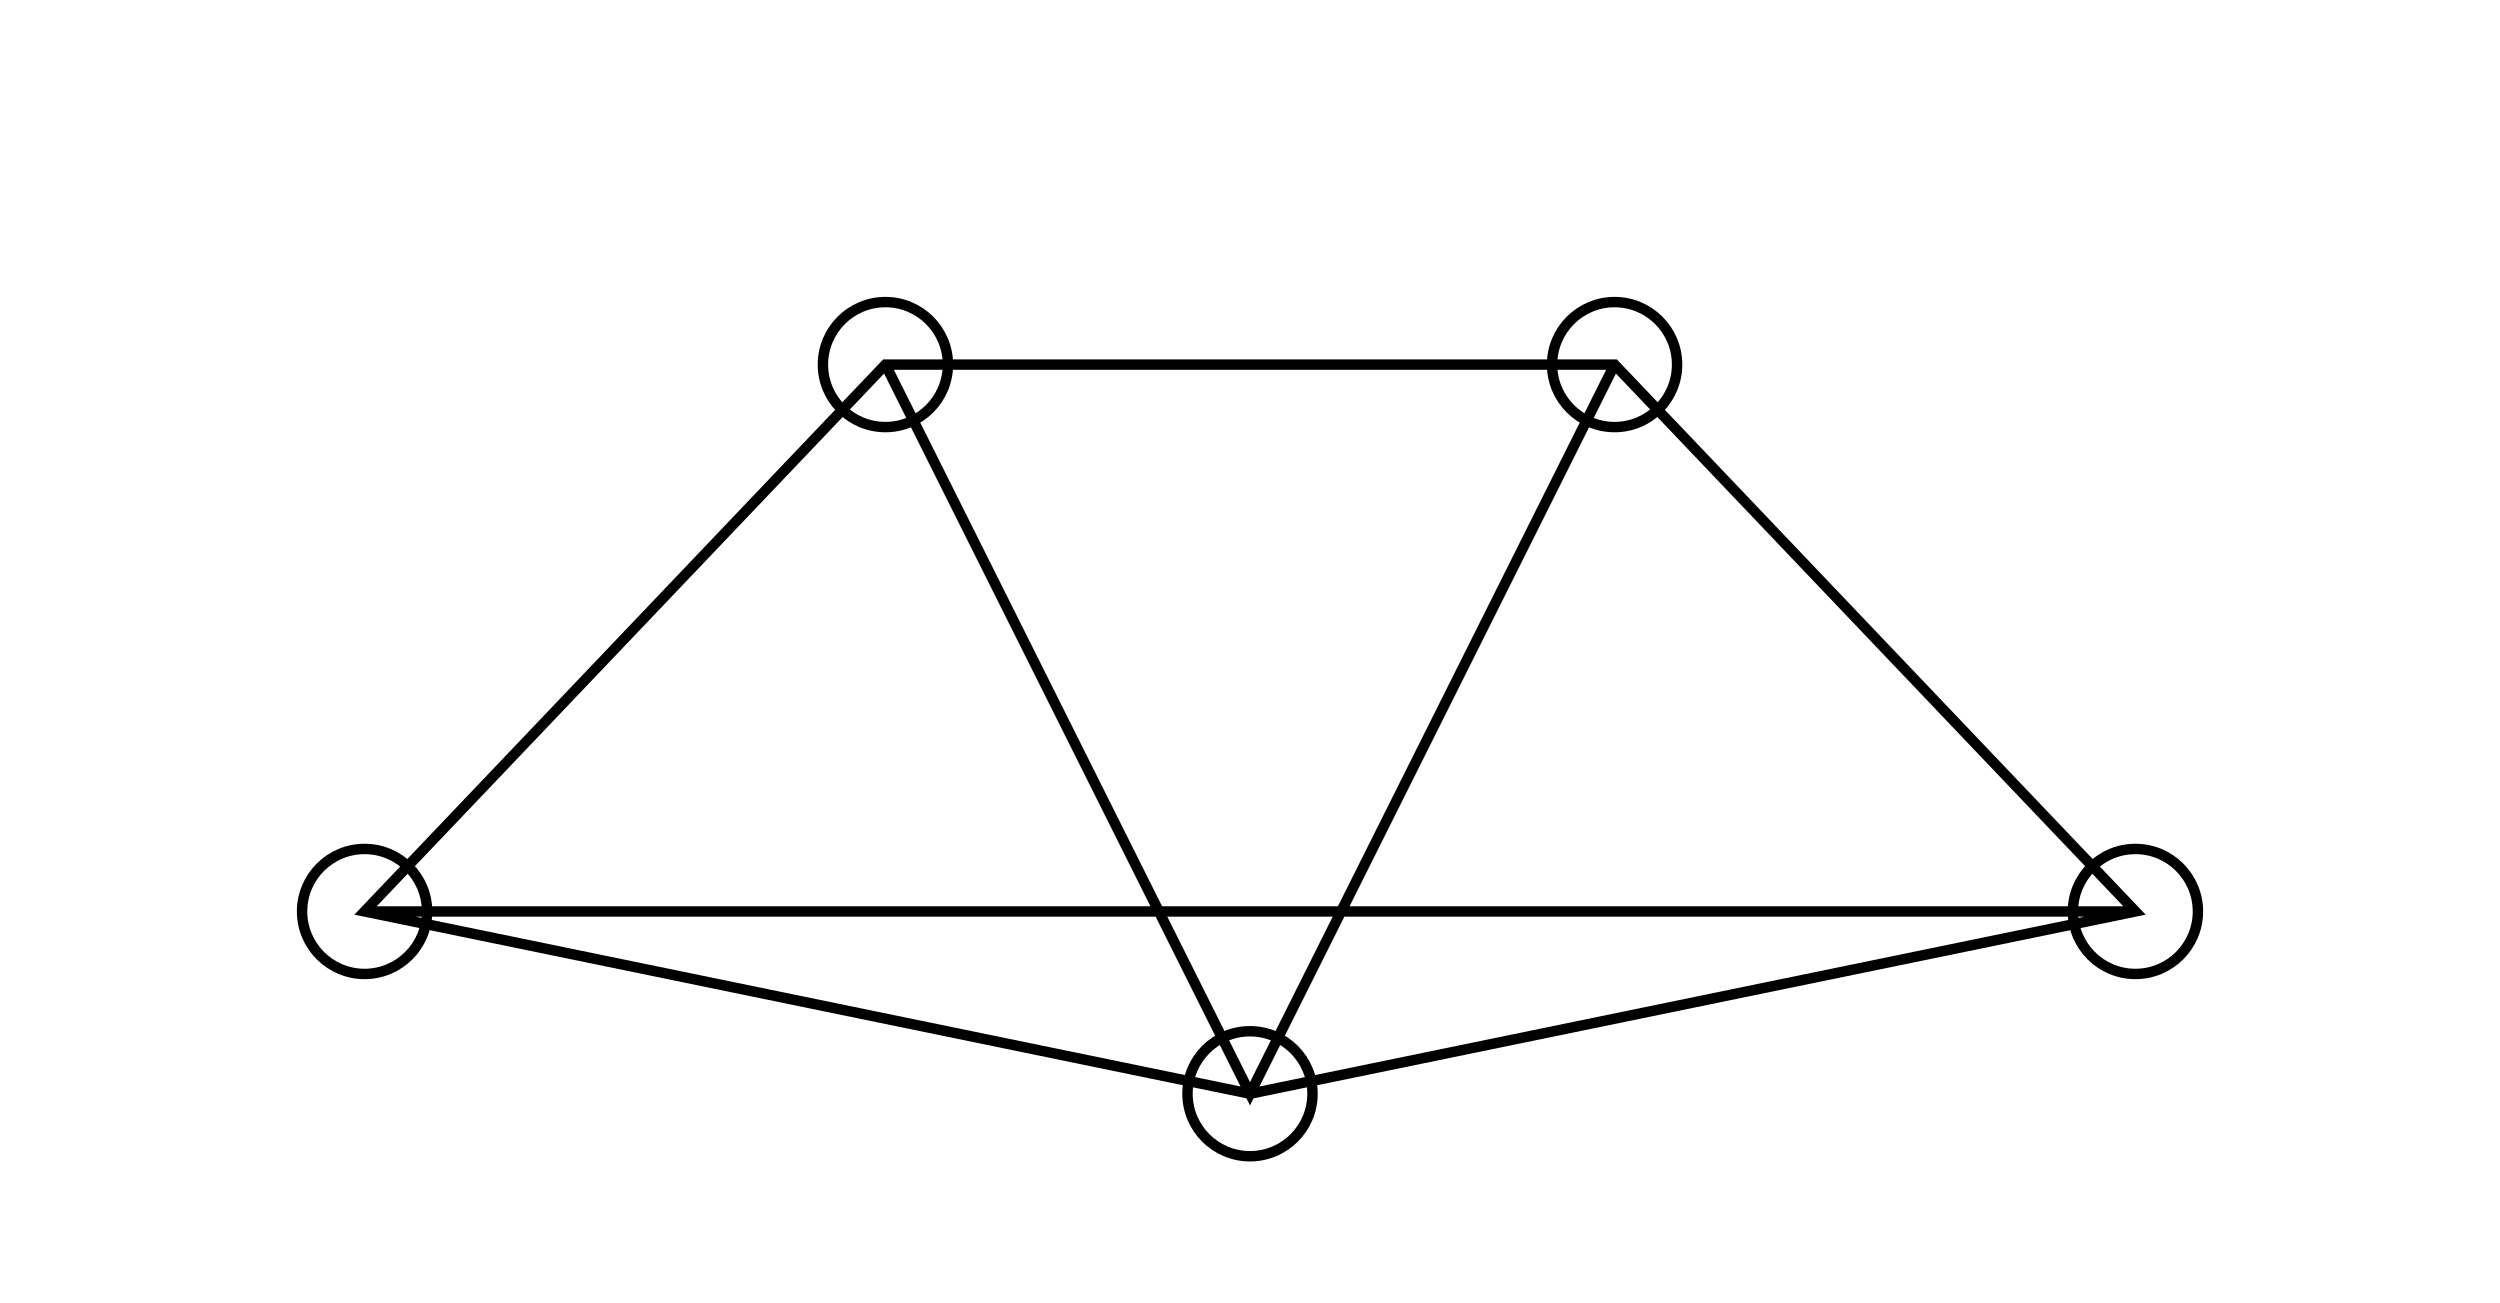
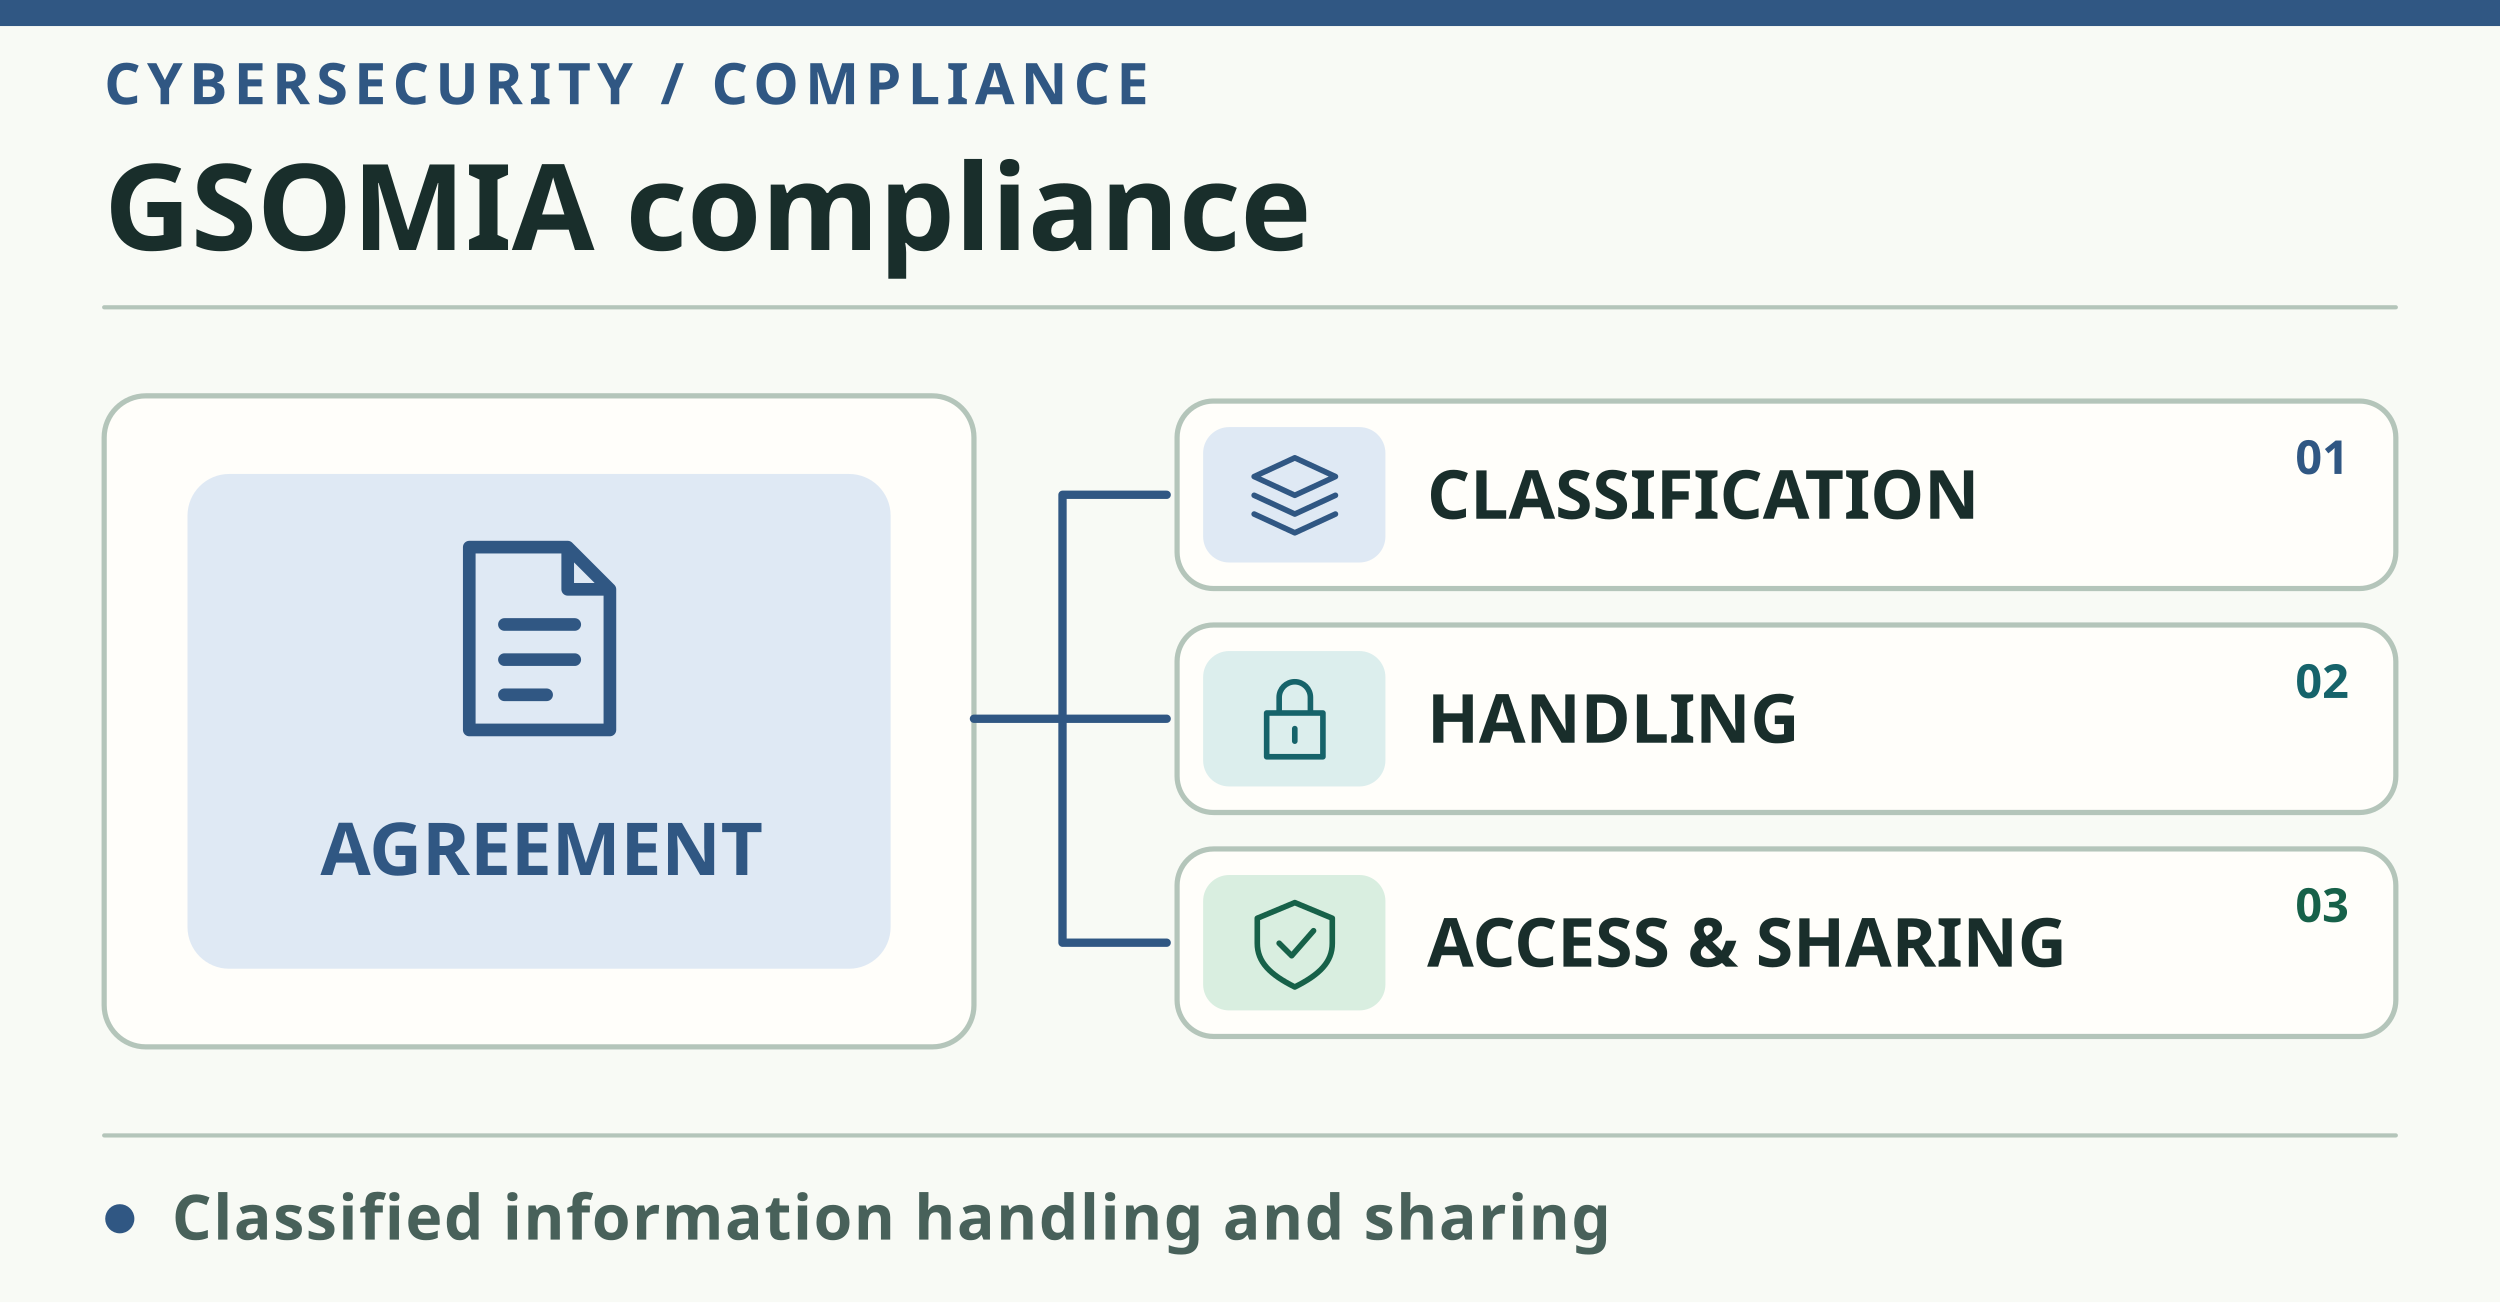
<svg viewBox="0 0 480 250" aria-hidden="true" focusable="false">
-   <g fill="none" stroke="currentColor" stroke-width="2">
-     <path d="M70 175L170 70L310 70L410 175L240 210Z M170 70L240 210L310 70 M70 175H410" />
-     <circle cx="70" cy="175" r="12" />
-     <circle cx="170" cy="70" r="12" />
-     <circle cx="310" cy="70" r="12" />
-     <circle cx="410" cy="175" r="12" />
-     <circle cx="240" cy="210" r="12" />
+   <rect x="0" y="0" width="480" height="250" rx="0" fill="#f8faf5" stroke="none" />
+   <rect x="0" y="0" width="480" height="5" rx="0" fill="#305783" stroke="none" />
+   <text x="20" y="20" text-anchor="start" style="font-family:system-ui,sans-serif;font-size:11px;font-weight:740;letter-spacing:0.11em;fill:#305783">CYBERSECURITY / COMPLIANCE</text>
+   <text x="20" y="48" text-anchor="start" style="font-family:system-ui,sans-serif;font-size:23px;font-weight:720;letter-spacing:0em;fill:#192e2b">GSOMIA compliance</text>
+   <path d="M20 59H460" fill="none" stroke="#b4c5ba" stroke-width="0.8" stroke-linecap="round" stroke-linejoin="round" />
+   <rect x="20" y="76" width="167" height="125" rx="8" fill="#fffefa" stroke="#b4c5ba" />
+   <rect x="36" y="91" width="135" height="95" rx="8" fill="#dfe9f4" stroke="none" />
+   <g transform="translate(82 101) scale(1.35)">
+     <path d="M6 3h14l6 6v20H6z M20 3v6h6 M11 14h10m-10 5h10m-10 5h6" fill="none" stroke="#305783" stroke-width="1.8" stroke-linecap="round" stroke-linejoin="round" />
  </g>
+   <text x="104" y="168" text-anchor="middle" style="font-family:system-ui,sans-serif;font-size:14px;font-weight:650;letter-spacing:0em;fill:#305783">AGREEMENT</text>
+   <rect x="226" y="77" width="234" height="36" rx="7" fill="#fffefa" stroke="#b4c5ba" />
+   <rect x="231" y="82" width="35" height="26" rx="5" fill="#dfe9f4" stroke="none" />
+   <g transform="translate(239 85.5) scale(0.6)">
+     <path d="M16 4 29 10 16 16 3 10z M3 16l13 6 13-6M3 22l13 6 13-6" fill="none" stroke="#305783" stroke-width="1.8" stroke-linecap="round" stroke-linejoin="round" />
+   </g>
+   <text x="274" y="99.6" text-anchor="start" style="font-family:system-ui,sans-serif;font-size:13px;font-weight:650;letter-spacing:0em;fill:#192e2b">CLASSIFICATION</text>
+   <text x="451" y="91" text-anchor="end" style="font-family:system-ui,sans-serif;font-size:9px;font-weight:650;letter-spacing:0em;fill:#305783">01</text>
+   <rect x="226" y="120" width="234" height="36" rx="7" fill="#fffefa" stroke="#b4c5ba" />
+   <rect x="231" y="125" width="35" height="26" rx="5" fill="#dceeed" stroke="none" />
+   <g transform="translate(239 128.5) scale(0.6)">
+     <path d="M7 14h18v14H7z M11 14V9a5 5 0 0 1 10 0v5 M16 19v4" fill="none" stroke="#16636a" stroke-width="1.8" stroke-linecap="round" stroke-linejoin="round" />
+   </g>
+   <text x="274" y="142.6" text-anchor="start" style="font-family:system-ui,sans-serif;font-size:13px;font-weight:650;letter-spacing:0em;fill:#192e2b">HANDLING</text>
+   <text x="451" y="134" text-anchor="end" style="font-family:system-ui,sans-serif;font-size:9px;font-weight:650;letter-spacing:0em;fill:#16636a">02</text>
+   <rect x="226" y="163" width="234" height="36" rx="7" fill="#fffefa" stroke="#b4c5ba" />
+   <rect x="231" y="168" width="35" height="26" rx="5" fill="#d9eee0" stroke="none" />
+   <g transform="translate(239 171.5) scale(0.6)">
+     <path d="M16 3L28 8v8c0 6-4 10-12 14C8 26 4 22 4 16V8z M11 16l4 4 7-8" fill="none" stroke="#176149" stroke-width="1.8" stroke-linecap="round" stroke-linejoin="round" />
+   </g>
+   <text x="274" y="185.6" text-anchor="start" style="font-family:system-ui,sans-serif;font-size:13px;font-weight:650;letter-spacing:0em;fill:#192e2b">ACCESS &amp; SHARING</text>
+   <text x="451" y="177" text-anchor="end" style="font-family:system-ui,sans-serif;font-size:9px;font-weight:650;letter-spacing:0em;fill:#176149">03</text>
+   <path d="M187 138h17v-43h20m-20 43h20m-20 0v43h20" fill="none" stroke="#305783" stroke-width="1.6" stroke-linecap="round" stroke-linejoin="round" />
+   <path d="M20 218H460" fill="none" stroke="#b4c5ba" stroke-width="0.8" stroke-linecap="round" stroke-linejoin="round" />
+   <circle cx="23" cy="234" r="2.8" fill="#305783" stroke="none" />
+   <text x="33" y="238" text-anchor="start" style="font-family:system-ui,sans-serif;font-size:12px;font-weight:650;letter-spacing:0.025em;fill:#48615a">Classified information handling and sharing</text>
</svg>
